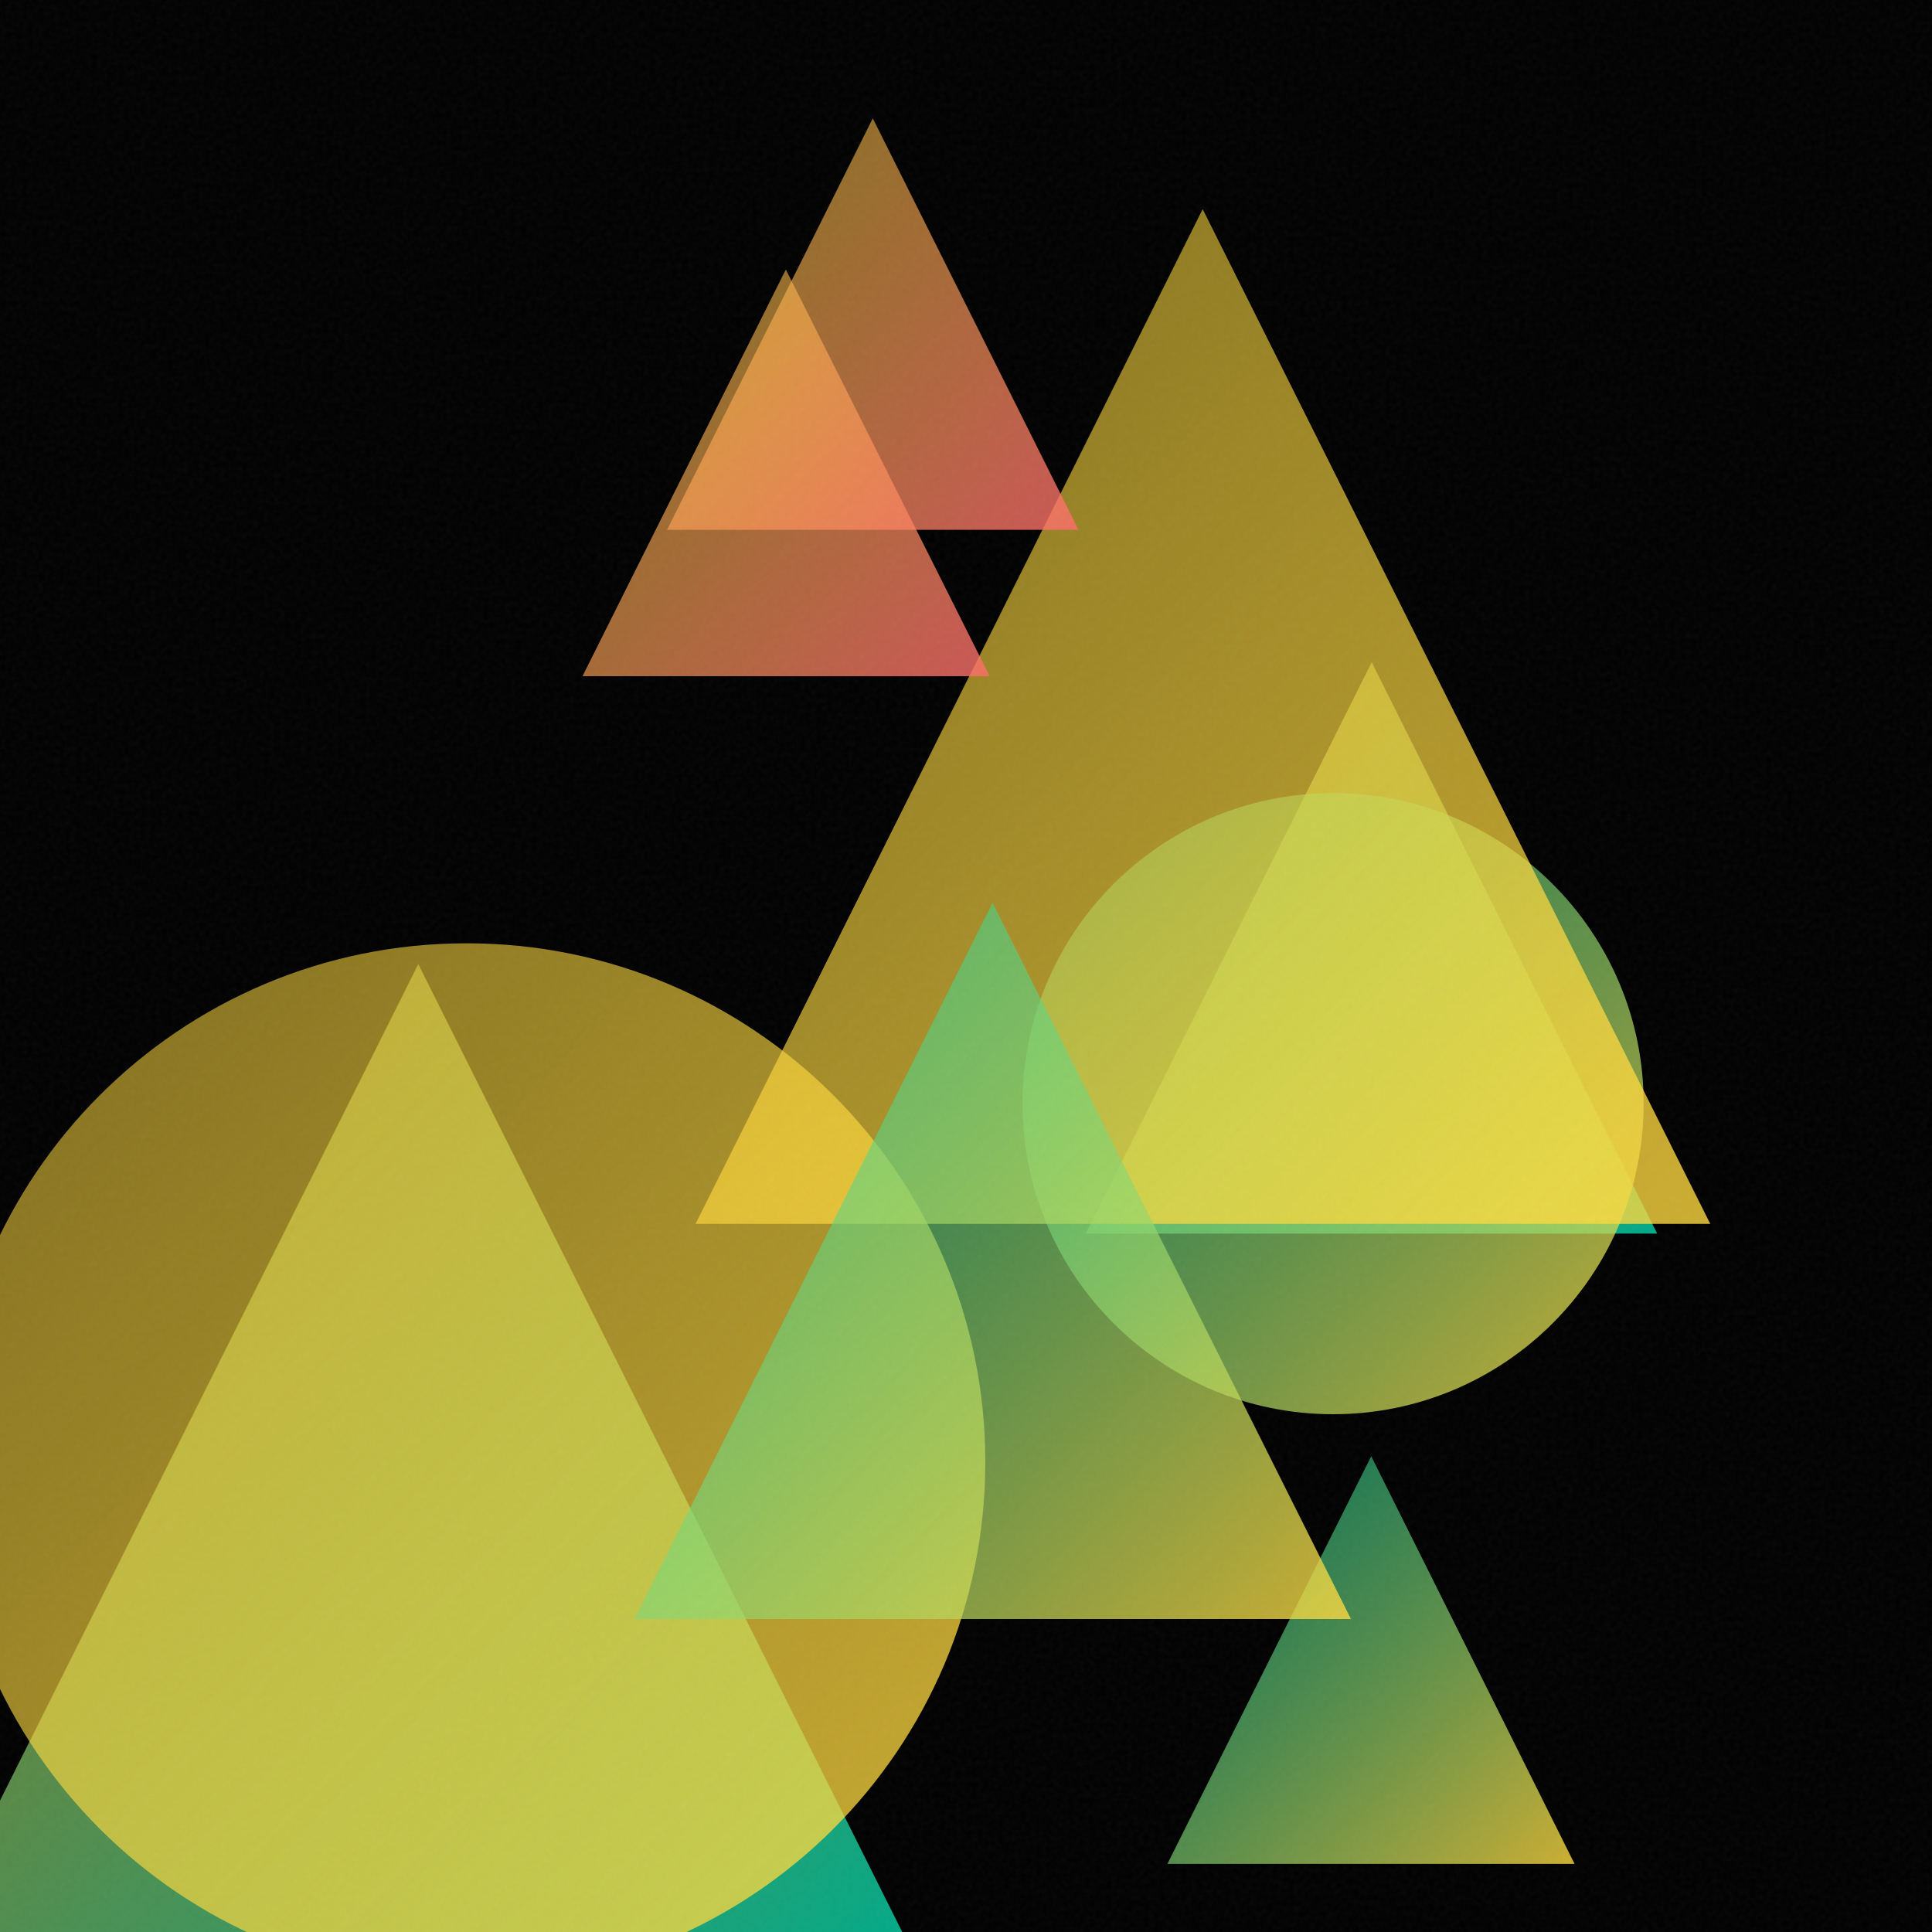
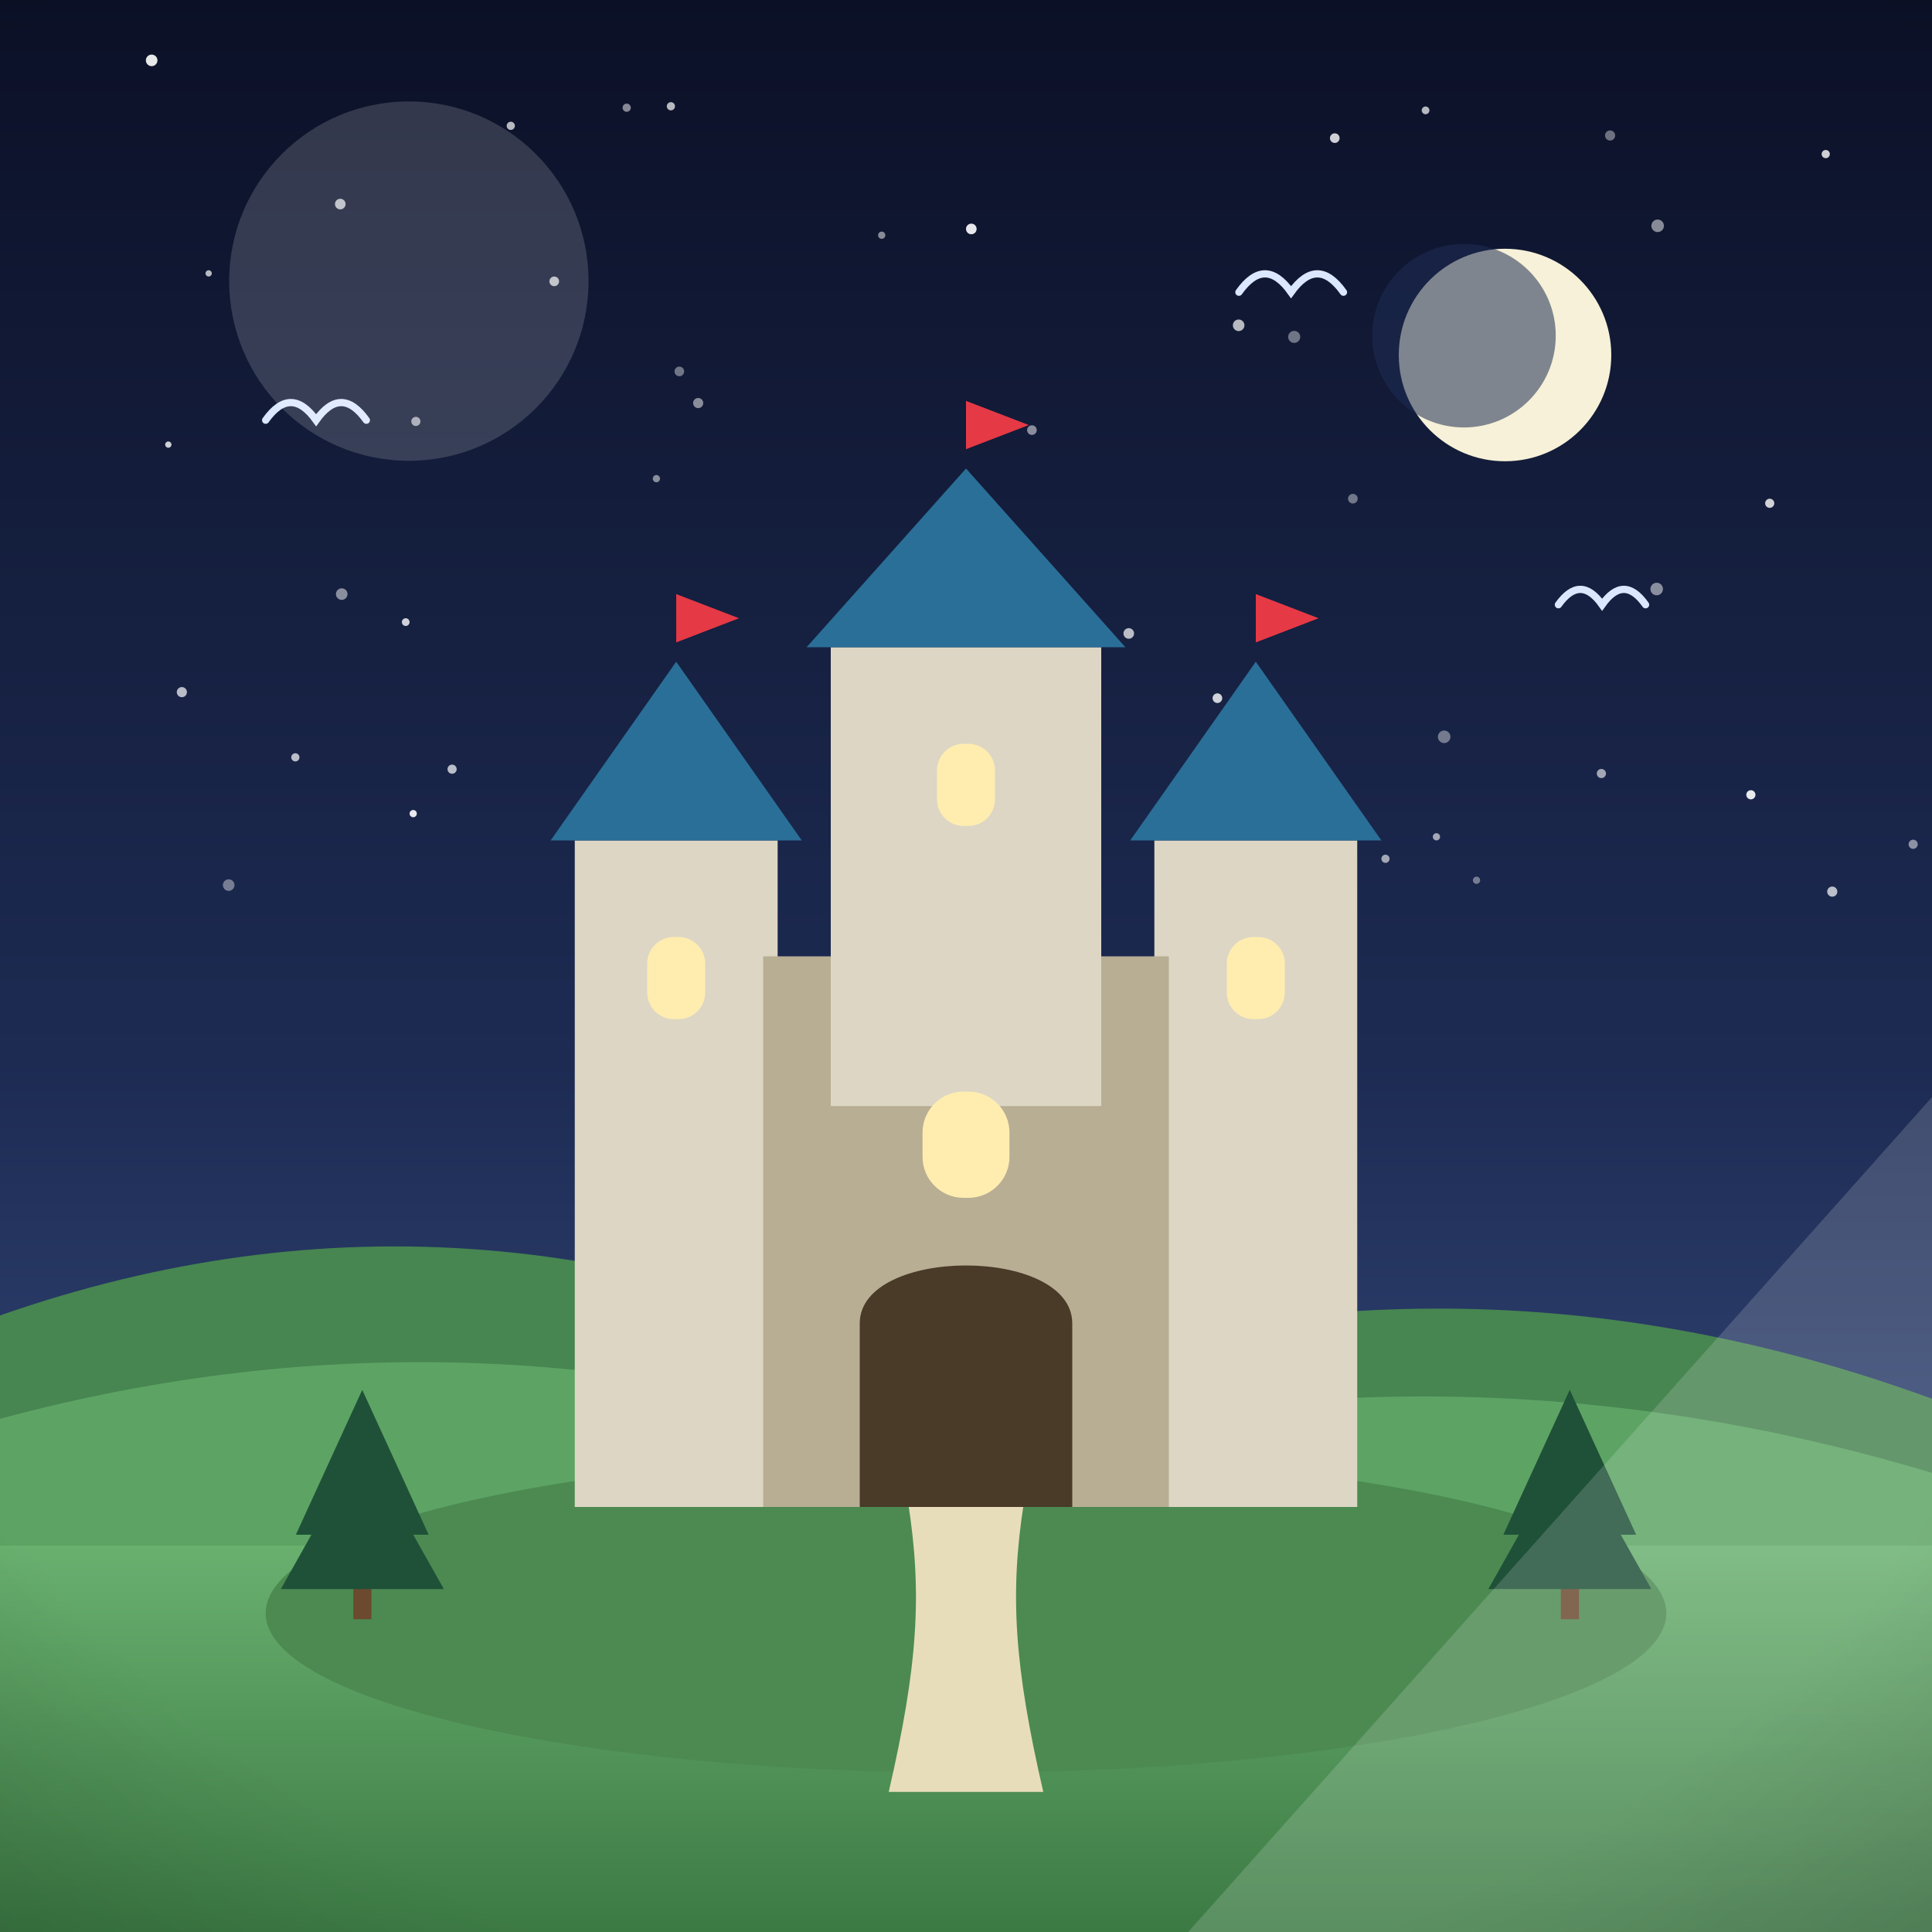
- <svg xmlns="http://www.w3.org/2000/svg" viewBox="0 0 400 400">
+ <svg xmlns="http://www.w3.org/2000/svg" viewBox="0 0 800 800">
  <defs>
-     <linearGradient id="g0" x1="224.8" y1="137.1" x2="343.1" y2="255.4" gradientUnits="userSpaceOnUse">
-       <stop offset="0" stop-color="#FFD93D" stop-opacity="0.5" />
-       <stop offset="1" stop-color="#00D4AA" stop-opacity="0.8" />
+     <linearGradient id="sky" x1="0" y1="0" x2="0" y2="1">
+       <stop offset="0" stop-color="#0b1026" />
+       <stop offset="0.55" stop-color="#1d2b53" />
+       <stop offset="1" stop-color="#415a8f" />
    </linearGradient>
-     <linearGradient id="g1" x1="211.8" y1="164.2" x2="340.3" y2="292.7" gradientUnits="userSpaceOnUse">
-       <stop offset="0" stop-color="#00D4AA" stop-opacity="0.5" />
-       <stop offset="1" stop-color="#FFD93D" stop-opacity="0.8" />
+     <radialGradient id="sunG" cx="0.38" cy="0.35" r="0.9">
+       <stop offset="0" stop-color="#fff3b0" />
+       <stop offset="1" stop-color="#ffb703" />
+     </radialGradient>
+     <linearGradient id="ground" x1="0" y1="0" x2="0" y2="1">
+       <stop offset="0" stop-color="#69b06f" />
+       <stop offset="1" stop-color="#3c7a44" />
    </linearGradient>
-     <linearGradient id="g2" x1="-15.2" y1="199.6" x2="188.4" y2="403.2" gradientUnits="userSpaceOnUse">
-       <stop offset="0" stop-color="#FFD93D" stop-opacity="0.5" />
-       <stop offset="1" stop-color="#00D4AA" stop-opacity="0.8" />
+     <linearGradient id="sea" x1="0" y1="0" x2="0" y2="1">
+       <stop offset="0" stop-color="#3d9bc4" />
+       <stop offset="1" stop-color="#1668a0" />
    </linearGradient>
-     <linearGradient id="g3" x1="144.0" y1="43.3" x2="354.1" y2="253.4" gradientUnits="userSpaceOnUse">
-       <stop offset="0" stop-color="#FFD93D" stop-opacity="0.5" />
-       <stop offset="1" stop-color="#FFD93D" stop-opacity="0.8" />
+     <linearGradient id="shade" x1="0" y1="0" x2="0" y2="1">
+       <stop offset="0" stop-color="#ffffff" stop-opacity="0.20" />
+       <stop offset="0.5" stop-color="#ffffff" stop-opacity="0" />
+       <stop offset="1" stop-color="#000000" stop-opacity="0.16" />
    </linearGradient>
-     <linearGradient id="g4" x1="-10.8" y1="195.4" x2="204.0" y2="410.1" gradientUnits="userSpaceOnUse">
-       <stop offset="0" stop-color="#FFD93D" stop-opacity="0.5" />
-       <stop offset="1" stop-color="#FFD93D" stop-opacity="0.8" />
-     </linearGradient>
-     <linearGradient id="g5" x1="120.6" y1="55.8" x2="204.9" y2="140.0" gradientUnits="userSpaceOnUse">
-       <stop offset="0" stop-color="#FFD93D" stop-opacity="0.5" />
-       <stop offset="1" stop-color="#FF6B6B" stop-opacity="0.8" />
-     </linearGradient>
-     <linearGradient id="g6" x1="138.1" y1="24.5" x2="223.3" y2="109.7" gradientUnits="userSpaceOnUse">
-       <stop offset="0" stop-color="#FFD93D" stop-opacity="0.5" />
-       <stop offset="1" stop-color="#FF6B6B" stop-opacity="0.8" />
-     </linearGradient>
-     <linearGradient id="g7" x1="241.7" y1="301.5" x2="326.0" y2="385.9" gradientUnits="userSpaceOnUse">
-       <stop offset="0" stop-color="#00D4AA" stop-opacity="0.5" />
-       <stop offset="1" stop-color="#FFD93D" stop-opacity="0.8" />
-     </linearGradient>
-     <linearGradient id="g8" x1="131.4" y1="186.9" x2="279.7" y2="335.2" gradientUnits="userSpaceOnUse">
-       <stop offset="0" stop-color="#00D4AA" stop-opacity="0.5" />
-       <stop offset="1" stop-color="#FFD93D" stop-opacity="0.8" />
-     </linearGradient>
-     <filter id="n">
-       <feTurbulence type="fractalNoise" baseFrequency="0.9" numOctaves="2" stitchTiles="stitch" />
-       <feColorMatrix type="saturate" values="0" />
-     </filter>
+     <radialGradient id="vig" cx="0.5" cy="0.42" r="0.85">
+       <stop offset="0.72" stop-color="#000000" stop-opacity="0" />
+       <stop offset="1" stop-color="#000000" stop-opacity="0.20" />
+     </radialGradient>
  </defs>
-   <rect width="400" height="400" fill="#000000" />
-   <path d="M 284.0 137.1 L 343.1 255.4 L 224.8 255.4 Z" fill="url(#g0)" />
-   <circle cx="276.0" cy="228.5" r="64.3" fill="url(#g1)" />
-   <path d="M 86.6 199.6 L 188.4 403.2 L -15.2 403.2 Z" fill="url(#g2)" />
-   <path d="M 249.0 43.3 L 354.1 253.4 L 144.0 253.4 Z" fill="url(#g3)" />
-   <circle cx="96.6" cy="302.7" r="107.4" fill="url(#g4)" />
-   <path d="M 162.7 55.8 L 204.9 140.0 L 120.6 140.0 Z" fill="url(#g5)" />
-   <path d="M 180.7 24.5 L 223.3 109.7 L 138.1 109.7 Z" fill="url(#g6)" />
-   <path d="M 283.9 301.5 L 326.0 385.9 L 241.7 385.9 Z" fill="url(#g7)" />
-   <path d="M 205.5 186.9 L 279.7 335.2 L 131.4 335.2 Z" fill="url(#g8)" />
-   <rect width="400" height="400" filter="url(#n)" opacity="0.05" />
+   <rect width="800" height="800" fill="url(#sky)" />
+   <circle cx="69.7" cy="184.1" r="1.3" fill="#ffffff" opacity="0.8" />
+   <circle cx="94.7" cy="366.5" r="2.4" fill="#ffffff" opacity="0.4" />
+   <circle cx="271.8" cy="198.2" r="1.5" fill="#ffffff" opacity="0.5" />
+   <circle cx="573.7" cy="355.6" r="1.7" fill="#ffffff" opacity="0.6" />
+   <circle cx="594.8" cy="346.5" r="1.5" fill="#ffffff" opacity="0.6" />
+   <circle cx="590.3" cy="45.7" r="1.6" fill="#ffffff" opacity="0.7" />
+   <circle cx="259.5" cy="44.6" r="1.7" fill="#ffffff" opacity="0.5" />
+   <circle cx="382.5" cy="375.6" r="2" fill="#ffffff" opacity="0.9" />
+   <circle cx="140.9" cy="84.5" r="2.2" fill="#ffffff" opacity="0.7" />
+   <circle cx="402.2" cy="94.8" r="2.2" fill="#ffffff" opacity="0.9" />
+   <circle cx="598" cy="305.1" r="2.6" fill="#ffffff" opacity="0.4" />
+   <circle cx="756" cy="63.8" r="1.7" fill="#ffffff" opacity="0.8" />
+   <circle cx="663.1" cy="320.3" r="1.9" fill="#ffffff" opacity="0.6" />
+   <circle cx="122.3" cy="313.6" r="1.7" fill="#ffffff" opacity="0.7" />
+   <circle cx="560.2" cy="206.5" r="2" fill="#ffffff" opacity="0.4" />
+   <circle cx="611.4" cy="364.5" r="1.5" fill="#ffffff" opacity="0.4" />
+   <circle cx="627.4" cy="151.7" r="1.9" fill="#ffffff" opacity="0.4" />
+   <circle cx="437.1" cy="279.9" r="1.9" fill="#ffffff" opacity="0.8" />
+   <circle cx="75.3" cy="286.6" r="2.1" fill="#ffffff" opacity="0.7" />
+   <circle cx="62.8" cy="25" r="2.4" fill="#ffffff" opacity="0.9" />
+   <circle cx="171.1" cy="336.9" r="1.5" fill="#ffffff" opacity="0.9" />
+   <circle cx="655.2" cy="170.1" r="2.3" fill="#ffffff" opacity="0.6" />
+   <circle cx="277.8" cy="44" r="1.7" fill="#ffffff" opacity="0.7" />
+   <circle cx="686.4" cy="93.5" r="2.6" fill="#ffffff" opacity="0.5" />
+   <circle cx="86.4" cy="113.2" r="1.3" fill="#ffffff" opacity="0.7" />
+   <circle cx="187.2" cy="318.5" r="1.9" fill="#ffffff" opacity="0.7" />
+   <circle cx="686" cy="243.9" r="2.6" fill="#ffffff" opacity="0.5" />
+   <circle cx="725" cy="329.1" r="1.9" fill="#ffffff" opacity="0.9" />
+   <circle cx="141.5" cy="246" r="2.4" fill="#ffffff" opacity="0.5" />
+   <circle cx="365.1" cy="97.4" r="1.5" fill="#ffffff" opacity="0.5" />
+   <circle cx="172.2" cy="174.5" r="1.9" fill="#ffffff" opacity="0.6" />
+   <circle cx="666.7" cy="56.1" r="2.1" fill="#ffffff" opacity="0.4" />
+   <circle cx="732.8" cy="208.4" r="1.9" fill="#ffffff" opacity="0.8" />
+   <circle cx="281.3" cy="153.8" r="2" fill="#ffffff" opacity="0.4" />
+   <circle cx="535.9" cy="139.5" r="2.5" fill="#ffffff" opacity="0.4" />
+   <circle cx="168" cy="257.6" r="1.6" fill="#ffffff" opacity="0.8" />
+   <circle cx="512.9" cy="134.7" r="2.4" fill="#ffffff" opacity="0.7" />
+   <circle cx="229.5" cy="116.5" r="2" fill="#ffffff" opacity="0.7" />
+   <circle cx="792.2" cy="349.6" r="1.9" fill="#ffffff" opacity="0.5" />
+   <circle cx="758.7" cy="369.2" r="2.1" fill="#ffffff" opacity="0.7" />
+   <circle cx="467.4" cy="262.3" r="2.2" fill="#ffffff" opacity="0.7" />
+   <circle cx="211.5" cy="52.1" r="1.7" fill="#ffffff" opacity="0.7" />
+   <circle cx="552.7" cy="57.2" r="2" fill="#ffffff" opacity="0.8" />
+   <circle cx="504.1" cy="289.1" r="2" fill="#ffffff" opacity="0.8" />
+   <circle cx="289.1" cy="166.9" r="2.1" fill="#ffffff" opacity="0.5" />
+   <circle cx="427.3" cy="178.1" r="2" fill="#ffffff" opacity="0.5" />
+   <circle cx="623.2" cy="147" r="44" fill="#f6f1d8" />
+   <circle cx="606.2" cy="139" r="38" fill="#1d2b53" opacity="0.55" />
+   <path d="M0 684 L0 544.7 Q 200 474.7 400 576.1 Q 600 506.1 800 579.2 L800 684 Z" fill="#478551" />
+   <path d="M0 730 L0 587.5 Q 200 533.5 400 603.8 Q 600 549.8 800 609.9 L800 730 Z" fill="#5da464" />
+   <rect y="640" width="800" height="160" fill="url(#ground)" />
+   <path d="M 645.3 250.4 Q 654.4 237.7 663.4 250.4 Q 672.4 237.7 681.4 250.4" fill="none" stroke="#dbe7ff" stroke-width="3" stroke-linecap="round" />
+   <path d="M 110 174 Q 120.4 159.4 130.9 174 Q 141.3 159.4 151.7 174" fill="none" stroke="#dbe7ff" stroke-width="3" stroke-linecap="round" />
+   <path d="M 513 121 Q 523.8 105.8 534.6 121 Q 545.5 105.8 556.3 121" fill="none" stroke="#dbe7ff" stroke-width="3" stroke-linecap="round" />
+   <g transform="translate(400 0) scale(1 1) translate(-400 0)">
+     <ellipse cx="400" cy="668" rx="290" ry="66" fill="#4c8a52" />
+     <path d="M368 742 C 380 690 382 660 376 622 L 424 622 C 418 660 420 690 432 742 Z" fill="#e8ddba" />
+     <rect x="238" y="348" width="84" height="276" fill="#ddd6c4" />
+     <path d="M 228 348 L 280 274 L 332 348 Z" fill="#2a6f97" />
+     <rect x="268" y="388" width="24" height="34" rx="11" fill="#ffedb0" />
+     <path d="M 280 274 L 280 246 L 306 256 L 280 266" fill="#e63946" />
+     <rect x="478" y="348" width="84" height="276" fill="#ddd6c4" />
+     <path d="M 468 348 L 520 274 L 572 348 Z" fill="#2a6f97" />
+     <rect x="508" y="388" width="24" height="34" rx="11" fill="#ffedb0" />
+     <path d="M 520 274 L 520 246 L 546 256 L 520 266" fill="#e63946" />
+     <rect x="316" y="396" width="168" height="228" fill="#b8ae94" />
+     <rect x="344" y="268" width="112" height="190" fill="#ddd6c4" />
+     <path d="M 334 268 L 400 194 L 466 268 Z" fill="#2a6f97" />
+     <rect x="388" y="308" width="24" height="34" rx="11" fill="#ffedb0" />
+     <path d="M 400 194 L 400 166 L 426 176 L 400 186" fill="#e63946" />
+     <path d="M356 624 L 356 548 C 356 516 444 516 444 548 L 444 624 Z" fill="#4a3a28" />
+     <rect x="382" y="452" width="36" height="44" rx="17" fill="#ffedb0" />
+     <g fill="#1f5138">
+       <rect x="146.3" y="648" width="7.5" height="22.5" fill="#6b4a2f" />
+       <path d="M 150 575.5 L 122.5 635.5 L 177.5 635.5 Z" />
+       <path d="M 150 598 L 116.3 658 L 183.8 658 Z" />
+     </g>
+     <g fill="#1f5138">
+       <rect x="646.3" y="648" width="7.5" height="22.5" fill="#6b4a2f" />
+       <path d="M 650 575.5 L 622.5 635.5 L 677.5 635.5 Z" />
+       <path d="M 650 598 L 616.3 658 L 683.8 658 Z" />
+     </g>
+   </g>
+   <g opacity="0.16">
+     <circle cx="169.3" cy="116.4" r="74.4" fill="#ffffff" />
+     <path d="M 492 800 L 800 800 L 800 454.3 Z" fill="#ffffff" />
+   </g>
+   <rect width="800" height="800" fill="url(#vig)" />
</svg>
